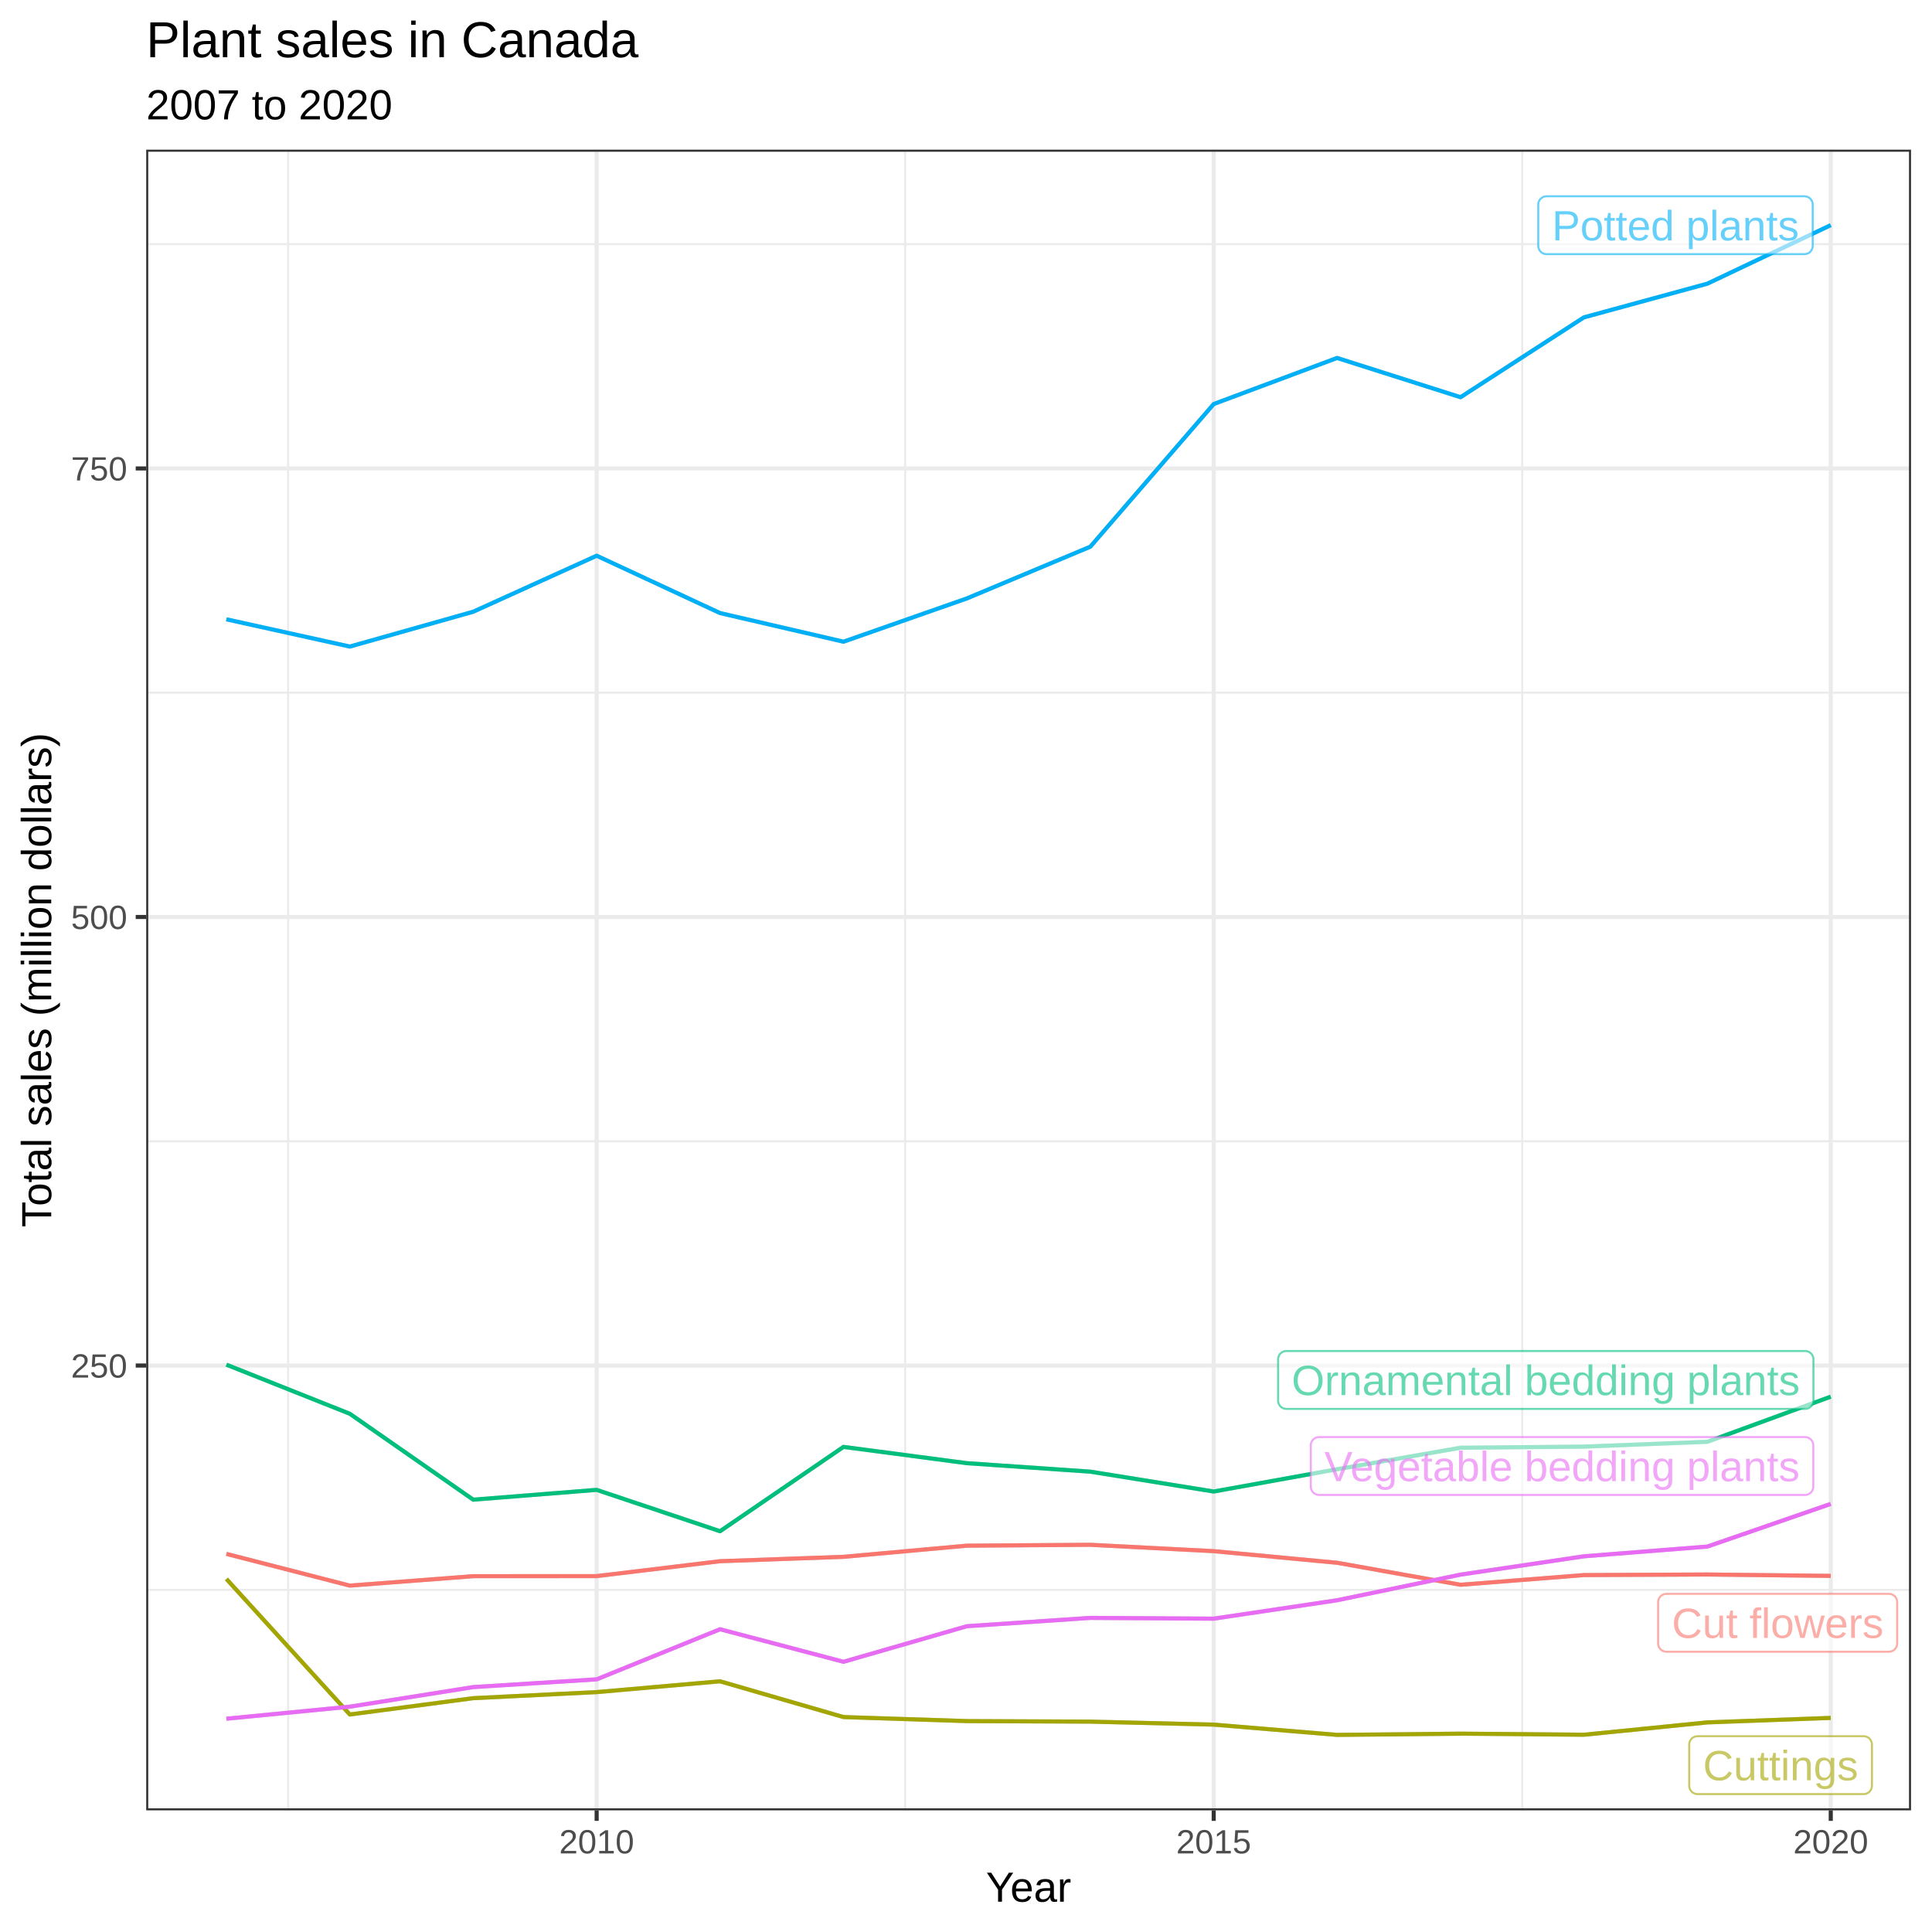
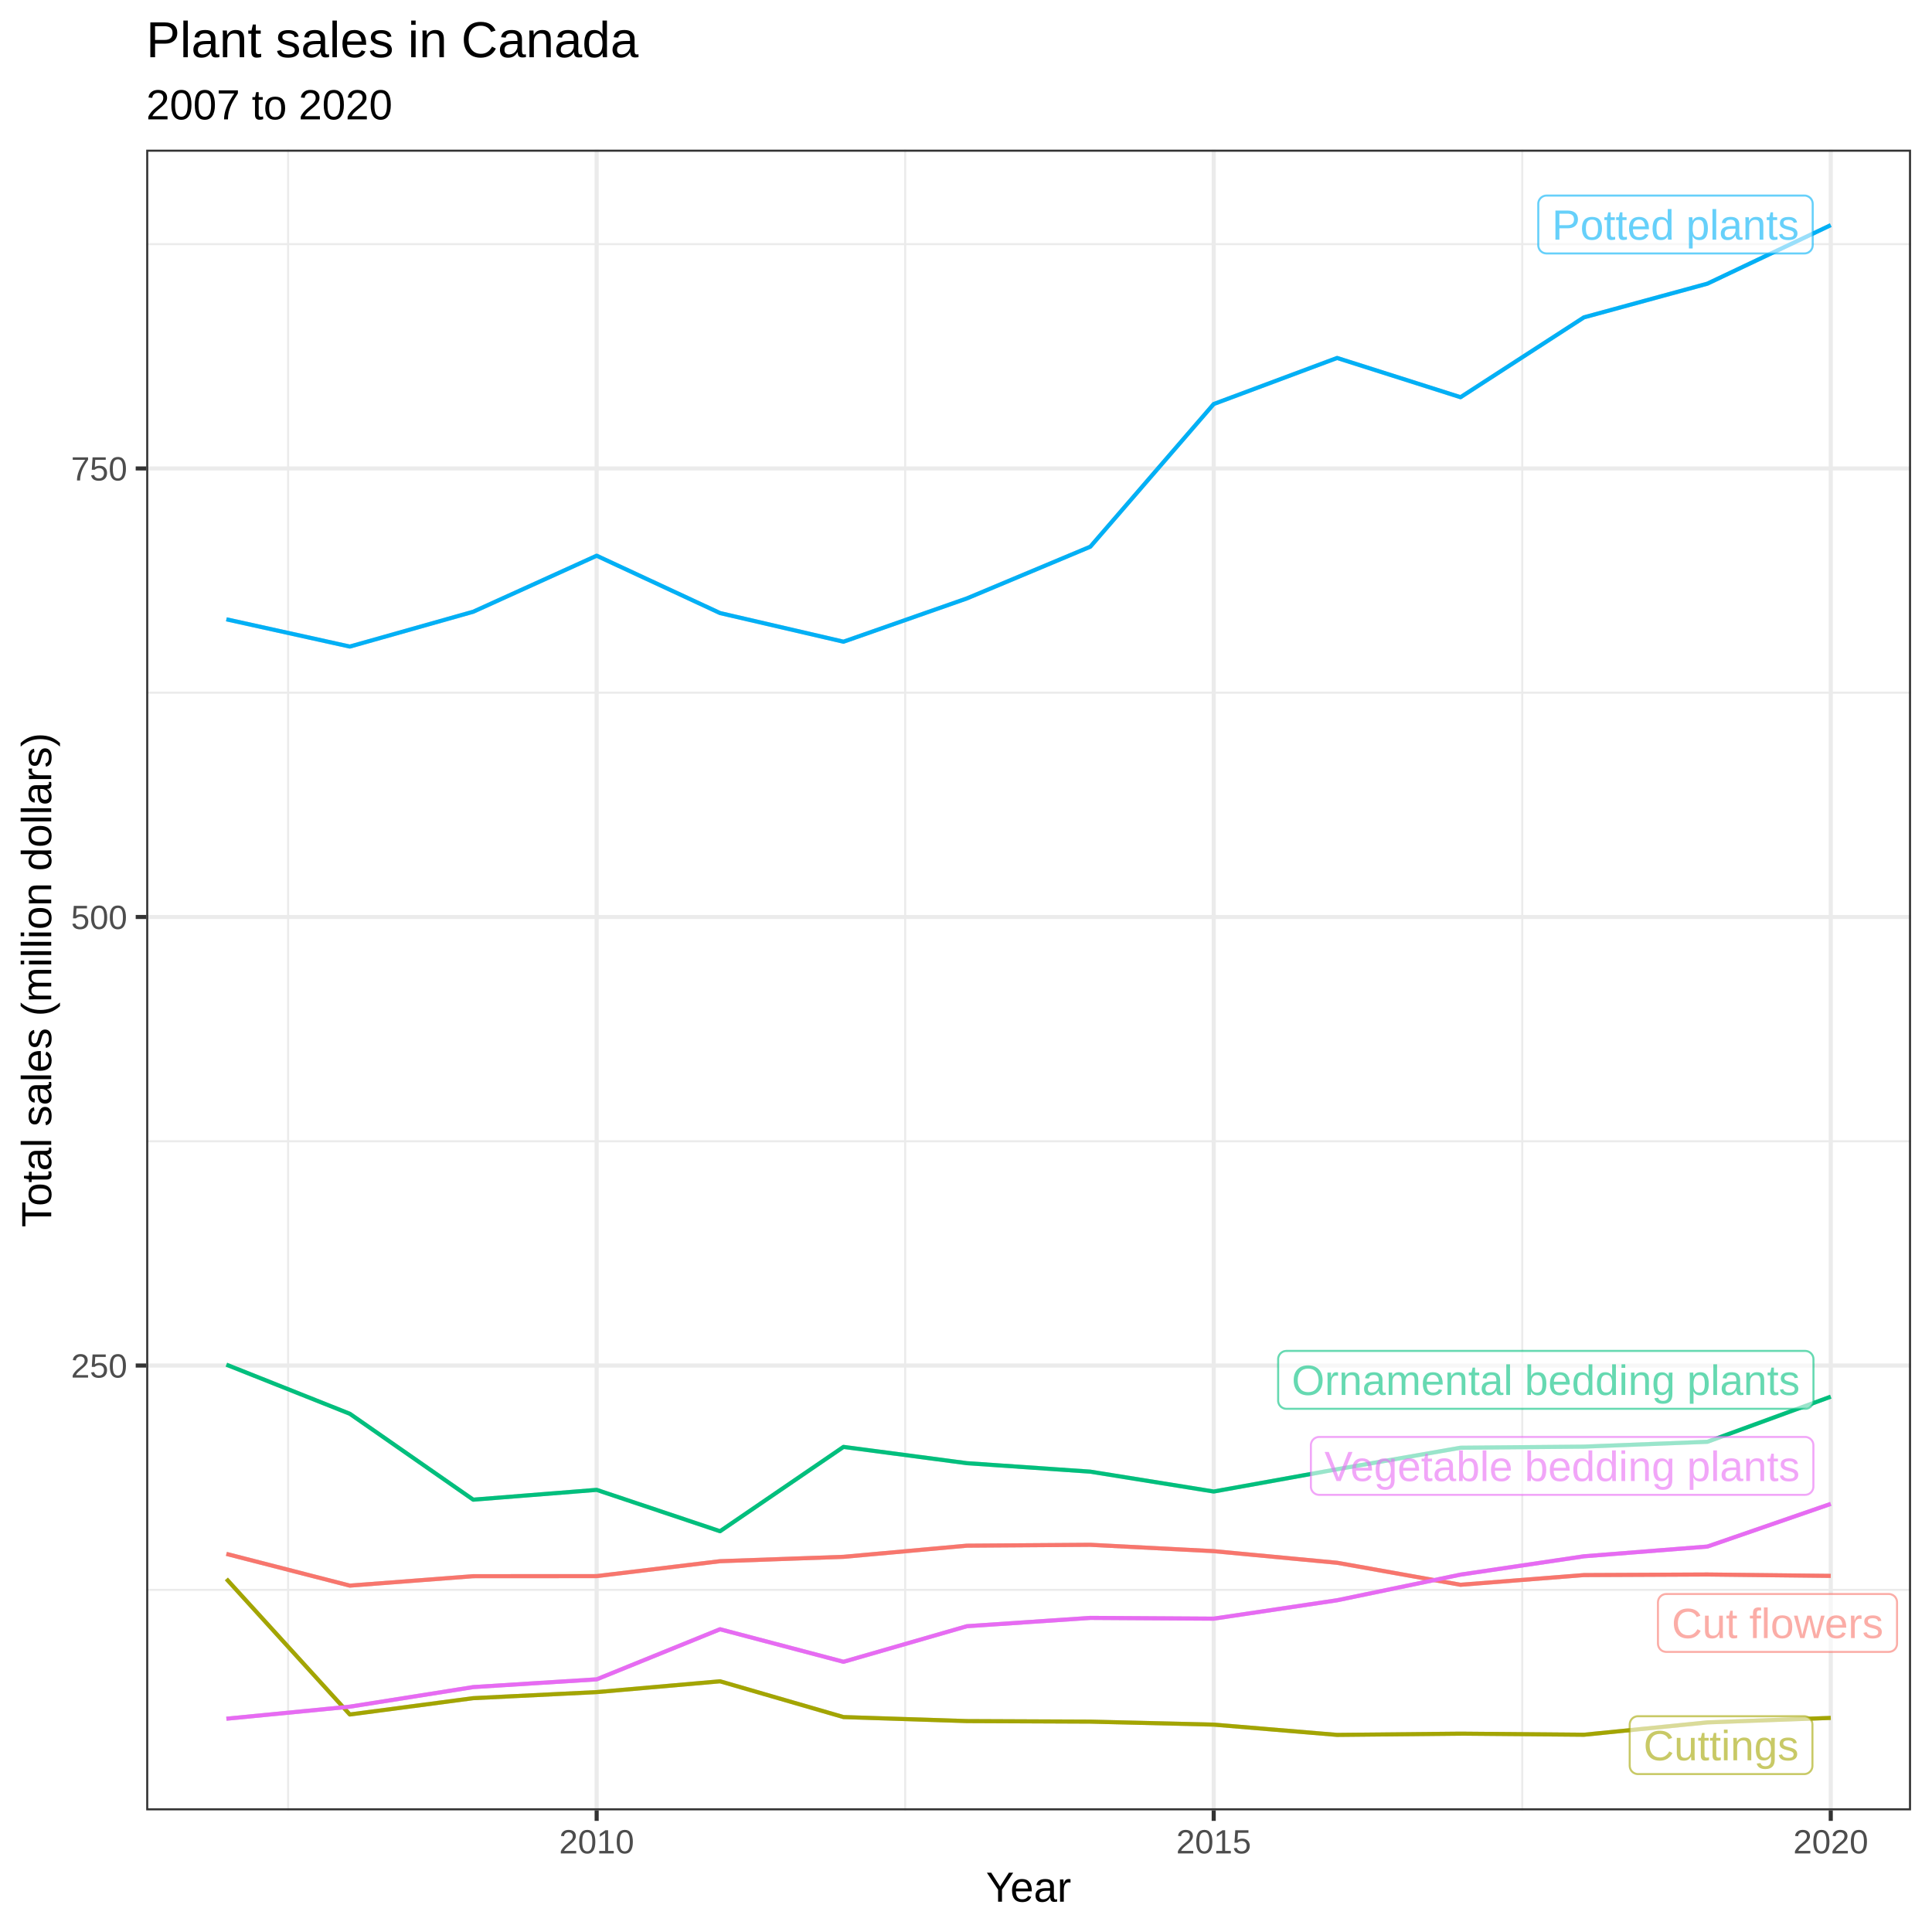
<svg xmlns="http://www.w3.org/2000/svg" class="svglite" width="504.00pt" height="504.00pt" viewBox="0 0 504.00 504.00">
  <defs>
    <style type="text/css">
    .svglite line, .svglite polyline, .svglite polygon, .svglite path, .svglite rect, .svglite circle {
      fill: none;
      stroke: #000000;
      stroke-linecap: round;
      stroke-linejoin: round;
      stroke-miterlimit: 10.00;
    }
    .svglite text {
      white-space: pre;
    }
  </style>
  </defs>
  <rect width="100%" height="100%" style="stroke: none; fill: #FFFFFF;" />
  <defs>
    <clipPath id="cpMC4wMHw1MDQuMDB8MC4wMHw1MDQuMDA=">
      <rect x="0.00" y="0.00" width="504.00" height="504.00" />
    </clipPath>
  </defs>
  <g clip-path="url(#cpMC4wMHw1MDQuMDB8MC4wMHw1MDQuMDA=)">
    <rect x="0.00" y="0.00" width="504.00" height="504.00" style="stroke-width: 1.07; stroke: #FFFFFF; fill: #FFFFFF;" />
  </g>
  <defs>
    <clipPath id="cpMzguMTR8NDk4LjUyfDM5LjA0fDQ3Mi4yNw==">
      <rect x="38.14" y="39.04" width="460.39" height="433.23" />
    </clipPath>
  </defs>
  <g clip-path="url(#cpMzguMTR8NDk4LjUyfDM5LjA0fDQ3Mi4yNw==)">
    <rect x="38.14" y="39.04" width="460.39" height="433.23" style="stroke-width: 1.07; stroke: none; fill: #FFFFFF;" />
    <polyline points="38.14,414.74 498.52,414.74 " style="stroke-width: 0.53; stroke: #EBEBEB; stroke-linecap: butt;" />
    <polyline points="38.14,297.72 498.52,297.72 " style="stroke-width: 0.53; stroke: #EBEBEB; stroke-linecap: butt;" />
    <polyline points="38.14,180.70 498.52,180.70 " style="stroke-width: 0.53; stroke: #EBEBEB; stroke-linecap: butt;" />
    <polyline points="38.14,63.69 498.52,63.69 " style="stroke-width: 0.53; stroke: #EBEBEB; stroke-linecap: butt;" />
    <polyline points="75.16,472.27 75.16,39.04 " style="stroke-width: 0.53; stroke: #EBEBEB; stroke-linecap: butt;" />
    <polyline points="236.13,472.27 236.13,39.04 " style="stroke-width: 0.53; stroke: #EBEBEB; stroke-linecap: butt;" />
    <polyline points="397.11,472.27 397.11,39.04 " style="stroke-width: 0.53; stroke: #EBEBEB; stroke-linecap: butt;" />
    <polyline points="38.14,356.23 498.52,356.23 " style="stroke-width: 1.07; stroke: #EBEBEB; stroke-linecap: butt;" />
    <polyline points="38.14,239.21 498.52,239.21 " style="stroke-width: 1.07; stroke: #EBEBEB; stroke-linecap: butt;" />
    <polyline points="38.14,122.20 498.52,122.20 " style="stroke-width: 1.07; stroke: #EBEBEB; stroke-linecap: butt;" />
    <polyline points="155.65,472.27 155.65,39.04 " style="stroke-width: 1.07; stroke: #EBEBEB; stroke-linecap: butt;" />
    <polyline points="316.62,472.27 316.62,39.04 " style="stroke-width: 1.07; stroke: #EBEBEB; stroke-linecap: butt;" />
    <polyline points="477.59,472.27 477.59,39.04 " style="stroke-width: 1.07; stroke: #EBEBEB; stroke-linecap: butt;" />
    <polyline points="59.06,405.36 91.26,413.64 123.45,411.18 155.65,411.16 187.84,407.27 220.04,406.13 252.23,403.22 284.43,402.99 316.62,404.65 348.81,407.68 381.01,413.42 413.20,410.89 445.40,410.74 477.59,411.10 " style="stroke-width: 1.07; stroke: #BEBEBE; stroke-opacity: 0.70; stroke-linecap: butt;" />
    <polyline points="59.06,411.90 91.26,447.26 123.45,443.00 155.65,441.42 187.84,438.60 220.04,447.93 252.23,448.98 284.43,449.12 316.62,449.90 348.81,452.58 381.01,452.26 413.20,452.54 445.40,449.32 477.59,448.15 " style="stroke-width: 1.07; stroke: #BEBEBE; stroke-opacity: 0.70; stroke-linecap: butt;" />
    <polyline points="59.06,356.00 91.26,368.81 123.45,391.22 155.65,388.66 187.84,399.45 220.04,377.45 252.23,381.70 284.43,383.91 316.62,389.09 348.81,383.28 381.01,377.67 413.20,377.38 445.40,376.12 477.59,364.35 " style="stroke-width: 1.07; stroke: #BEBEBE; stroke-opacity: 0.70; stroke-linecap: butt;" />
    <polyline points="59.06,161.56 91.26,168.67 123.45,159.58 155.65,144.97 187.84,159.93 220.04,167.40 252.23,156.11 284.43,142.62 316.62,105.40 348.81,93.38 381.01,103.62 413.20,82.79 445.40,74.00 477.59,58.73 " style="stroke-width: 1.07; stroke: #BEBEBE; stroke-opacity: 0.70; stroke-linecap: butt;" />
    <polyline points="59.06,448.36 91.26,445.22 123.45,440.11 155.65,438.09 187.84,425.02 220.04,433.51 252.23,424.23 284.43,422.06 316.62,422.26 348.81,417.46 381.01,410.77 413.20,405.99 445.40,403.45 477.59,392.32 " style="stroke-width: 1.07; stroke: #BEBEBE; stroke-opacity: 0.70; stroke-linecap: butt;" />
    <polyline points="59.06,405.36 91.26,413.64 123.45,411.18 155.65,411.16 187.84,407.27 220.04,406.13 252.23,403.22 284.43,402.99 316.62,404.65 348.81,407.68 381.01,413.42 413.20,410.89 445.40,410.74 477.59,411.10 " style="stroke-width: 1.07; stroke: #F8766D; stroke-linecap: butt;" />
    <polyline points="59.06,411.90 91.26,447.26 123.45,443.00 155.65,441.42 187.84,438.60 220.04,447.93 252.23,448.98 284.43,449.12 316.62,449.90 348.81,452.58 381.01,452.26 413.20,452.54 445.40,449.32 477.59,448.15 " style="stroke-width: 1.07; stroke: #A3A500; stroke-linecap: butt;" />
    <polyline points="59.06,356.00 91.26,368.81 123.45,391.22 155.65,388.66 187.84,399.45 220.04,377.45 252.23,381.70 284.43,383.91 316.62,389.09 348.81,383.28 381.01,377.67 413.20,377.38 445.40,376.12 477.59,364.35 " style="stroke-width: 1.07; stroke: #00BF7D; stroke-linecap: butt;" />
    <polyline points="59.06,161.56 91.26,168.67 123.45,159.58 155.65,144.97 187.84,159.93 220.04,167.40 252.23,156.11 284.43,142.62 316.62,105.40 348.81,93.38 381.01,103.62 413.20,82.79 445.40,74.00 477.59,58.73 " style="stroke-width: 1.07; stroke: #00B0F6; stroke-linecap: butt;" />
    <polyline points="59.06,448.36 91.26,445.22 123.45,440.11 155.65,438.09 187.84,425.02 220.04,433.51 252.23,424.23 284.43,422.06 316.62,422.26 348.81,417.46 381.01,410.77 413.20,405.99 445.40,403.45 477.59,392.32 " style="stroke-width: 1.07; stroke: #E76BF3; stroke-linecap: butt;" />
-     <polygon points="434.71,430.89 492.76,430.89 492.67,430.88 493.02,430.87 493.36,430.80 493.69,430.68 493.99,430.50 494.26,430.28 494.49,430.02 494.67,429.73 494.81,429.41 494.89,429.07 494.92,428.73 494.92,428.73 494.92,417.95 494.92,417.95 494.89,417.60 494.81,417.26 494.67,416.94 494.49,416.65 494.26,416.39 493.99,416.17 493.69,416.00 493.36,415.87 493.02,415.80 492.76,415.79 434.71,415.79 434.97,415.80 434.63,415.79 434.28,415.83 433.95,415.93 433.63,416.08 433.35,416.27 433.10,416.51 432.89,416.79 432.73,417.10 432.62,417.43 432.56,417.77 432.55,417.95 432.55,428.73 432.56,428.55 432.56,428.90 432.62,429.24 432.73,429.57 432.89,429.88 433.10,430.16 433.35,430.40 433.63,430.60 433.95,430.75 434.28,430.84 434.63,430.88 " style="stroke-width: 0.53; stroke: #F8766D; stroke-opacity: 0.60; fill: #FFFFFF; fill-opacity: 0.60;" />
-     <text x="463.74" y="427.29" text-anchor="middle" style="font-size: 11.04px;fill: #F8766D; fill-opacity: 0.60; font-family: &quot;Arial&quot;;" textLength="55.17px" lengthAdjust="spacingAndGlyphs">Cut flowers</text>
-     <polygon points="442.83,468.02 486.17,468.02 486.08,468.02 486.43,468.01 486.77,467.94 487.10,467.81 487.40,467.64 487.67,467.42 487.90,467.16 488.08,466.87 488.22,466.55 488.30,466.21 488.33,465.86 488.33,465.86 488.33,455.08 488.33,455.08 488.30,454.74 488.22,454.40 488.08,454.08 487.90,453.79 487.67,453.53 487.40,453.31 487.10,453.13 486.77,453.01 486.43,452.94 486.17,452.92 442.83,452.92 443.09,452.94 442.74,452.93 442.40,452.97 442.06,453.06 441.75,453.21 441.46,453.41 441.21,453.65 441.00,453.93 440.84,454.24 440.73,454.57 440.67,454.91 440.67,455.08 440.67,465.86 440.67,465.69 440.67,466.04 440.73,466.38 440.84,466.71 441.00,467.02 441.21,467.29 441.46,467.54 441.75,467.73 442.06,467.88 442.40,467.98 442.74,468.02 " style="stroke-width: 0.53; stroke: #A3A500; stroke-opacity: 0.60; fill: #FFFFFF; fill-opacity: 0.60;" />
-     <text x="464.50" y="464.42" text-anchor="middle" style="font-size: 11.04px;fill: #A3A500; fill-opacity: 0.60; font-family: &quot;Arial&quot;;" textLength="40.46px" lengthAdjust="spacingAndGlyphs">Cuttings</text>
-     <polygon points="335.58,367.54 470.91,367.54 470.82,367.53 471.17,367.52 471.51,367.45 471.83,367.33 472.13,367.15 472.40,366.93 472.63,366.67 472.82,366.38 472.96,366.06 473.04,365.72 473.07,365.38 473.07,365.38 473.07,354.60 473.07,354.60 473.04,354.25 472.96,353.91 472.82,353.59 472.63,353.30 472.40,353.04 472.13,352.82 471.83,352.65 471.51,352.52 471.17,352.45 470.91,352.44 335.58,352.44 335.84,352.45 335.49,352.44 335.14,352.48 334.81,352.58 334.50,352.73 334.21,352.92 333.96,353.16 333.75,353.44 333.59,353.75 333.48,354.08 333.42,354.42 333.42,354.60 333.42,365.38 333.42,365.20 333.42,365.55 333.48,365.89 333.59,366.22 333.75,366.53 333.96,366.81 334.21,367.05 334.50,367.25 334.81,367.39 335.14,367.49 335.49,367.53 " style="stroke-width: 0.53; stroke: #00BF7D; stroke-opacity: 0.60; fill: #FFFFFF; fill-opacity: 0.60;" />
-     <text x="403.24" y="363.94" text-anchor="middle" style="font-size: 11.04px;fill: #00BF7D; fill-opacity: 0.60; font-family: &quot;Arial&quot;;" textLength="132.45px" lengthAdjust="spacingAndGlyphs">Ornamental bedding plants</text>
-     <polygon points="403.44,66.30 470.72,66.30 470.63,66.30 470.98,66.28 471.32,66.21 471.65,66.09 471.95,65.92 472.22,65.70 472.45,65.44 472.63,65.14 472.77,64.82 472.85,64.49 472.88,64.14 472.88,64.14 472.88,53.36 472.88,53.36 472.85,53.01 472.77,52.68 472.63,52.36 472.45,52.06 472.22,51.80 471.95,51.58 471.65,51.41 471.32,51.29 470.98,51.22 470.72,51.20 403.44,51.20 403.70,51.22 403.36,51.20 403.01,51.24 402.68,51.34 402.36,51.49 402.08,51.69 401.83,51.93 401.62,52.21 401.46,52.51 401.35,52.84 401.29,53.19 401.28,53.36 401.28,64.14 401.29,63.96 401.29,64.31 401.35,64.66 401.46,64.99 401.62,65.29 401.83,65.57 402.08,65.81 402.36,66.01 402.68,66.16 403.01,66.26 403.36,66.30 " style="stroke-width: 0.53; stroke: #00B0F6; stroke-opacity: 0.60; fill: #FFFFFF; fill-opacity: 0.60;" />
-     <text x="437.08" y="62.70" text-anchor="middle" style="font-size: 11.04px;fill: #00B0F6; fill-opacity: 0.60; font-family: &quot;Arial&quot;;" textLength="64.40px" lengthAdjust="spacingAndGlyphs">Potted plants</text>
-     <polygon points="344.10,389.99 470.88,389.99 470.79,389.99 471.14,389.97 471.48,389.90 471.80,389.78 472.10,389.60 472.37,389.38 472.60,389.12 472.79,388.83 472.92,388.51 473.01,388.17 473.04,387.83 473.04,387.83 473.04,377.05 473.04,377.05 473.01,376.70 472.92,376.36 472.79,376.04 472.60,375.75 472.37,375.49 472.10,375.27 471.80,375.10 471.48,374.97 471.14,374.90 470.88,374.89 344.10,374.89 344.37,374.90 344.02,374.89 343.67,374.93 343.34,375.03 343.02,375.18 342.74,375.38 342.49,375.62 342.28,375.89 342.12,376.20 342.01,376.53 341.95,376.87 341.94,377.05 341.94,387.83 341.95,387.65 341.95,388.00 342.01,388.34 342.12,388.67 342.28,388.98 342.49,389.26 342.74,389.50 343.02,389.70 343.34,389.85 343.67,389.94 344.02,389.99 " style="stroke-width: 0.53; stroke: #E76BF3; stroke-opacity: 0.60; fill: #FFFFFF; fill-opacity: 0.60;" />
-     <text x="407.49" y="386.39" text-anchor="middle" style="font-size: 11.04px;fill: #E76BF3; fill-opacity: 0.60; font-family: &quot;Arial&quot;;" textLength="123.89px" lengthAdjust="spacingAndGlyphs">Vegetable bedding plants</text>
+     <polygon points="434.67,430.93 492.72,430.93 492.63,430.93 492.98,430.91 493.32,430.84 493.65,430.72 493.95,430.55 494.22,430.33 494.45,430.07 494.63,429.77 494.77,429.45 494.85,429.11 494.88,428.77 494.88,428.77 494.88,417.99 494.88,417.99 494.85,417.64 494.77,417.31 494.63,416.99 494.45,416.69 494.22,416.43 493.95,416.21 493.65,416.04 493.32,415.91 492.98,415.84 492.72,415.83 434.67,415.83 434.93,415.84 434.59,415.83 434.24,415.87 433.91,415.97 433.59,416.12 433.31,416.32 433.06,416.56 432.85,416.83 432.69,417.14 432.58,417.47 432.52,417.82 432.51,417.99 432.51,428.77 432.52,428.59 432.52,428.94 432.58,429.28 432.69,429.61 432.85,429.92 433.06,430.20 433.31,430.44 433.59,430.64 433.91,430.79 434.24,430.88 434.59,430.93 " style="stroke-width: 0.53; stroke: #F8766D; stroke-opacity: 0.60; fill: #FFFFFF; fill-opacity: 0.60;" />
+     <text x="463.70" y="427.33" text-anchor="middle" style="font-size: 11.04px;fill: #F8766D; fill-opacity: 0.60; font-family: &quot;Arial&quot;;" textLength="55.17px" lengthAdjust="spacingAndGlyphs">Cut flowers</text>
+     <polygon points="427.30,462.80 470.65,462.80 470.56,462.80 470.91,462.79 471.25,462.72 471.57,462.60 471.88,462.42 472.14,462.20 472.38,461.94 472.56,461.65 472.70,461.33 472.78,460.99 472.81,460.64 472.81,460.64 472.81,449.87 472.81,449.87 472.78,449.52 472.70,449.18 472.56,448.86 472.38,448.57 472.14,448.31 471.88,448.09 471.57,447.91 471.25,447.79 470.91,447.72 470.65,447.71 427.30,447.71 427.56,447.72 427.22,447.71 426.87,447.75 426.54,447.85 426.22,448.00 425.94,448.19 425.69,448.43 425.48,448.71 425.32,449.02 425.21,449.35 425.15,449.69 425.14,449.87 425.14,460.64 425.15,460.47 425.15,460.82 425.21,461.16 425.32,461.49 425.48,461.80 425.69,462.08 425.94,462.32 426.22,462.51 426.54,462.66 426.87,462.76 427.22,462.80 " style="stroke-width: 0.53; stroke: #A3A500; stroke-opacity: 0.60; fill: #FFFFFF; fill-opacity: 0.60;" />
+     <text x="448.98" y="459.20" text-anchor="middle" style="font-size: 11.04px;fill: #A3A500; fill-opacity: 0.60; font-family: &quot;Arial&quot;;" textLength="40.46px" lengthAdjust="spacingAndGlyphs">Cuttings</text>
+     <polygon points="335.59,367.51 470.92,367.51 470.83,367.51 471.18,367.50 471.52,367.43 471.84,367.30 472.14,367.13 472.41,366.91 472.64,366.65 472.83,366.36 472.97,366.04 473.05,365.70 473.08,365.35 473.08,365.35 473.08,354.57 473.08,354.57 473.05,354.23 472.97,353.89 472.83,353.57 472.64,353.28 472.41,353.02 472.14,352.80 471.84,352.62 471.52,352.50 471.18,352.43 470.92,352.41 335.59,352.41 335.85,352.43 335.50,352.42 335.15,352.46 334.82,352.55 334.51,352.70 334.22,352.90 333.97,353.14 333.76,353.42 333.60,353.73 333.49,354.06 333.43,354.40 333.43,354.57 333.43,365.35 333.43,365.18 333.43,365.53 333.49,365.87 333.60,366.20 333.76,366.51 333.97,366.78 334.22,367.03 334.51,367.22 334.82,367.37 335.15,367.47 335.50,367.51 " style="stroke-width: 0.53; stroke: #00BF7D; stroke-opacity: 0.60; fill: #FFFFFF; fill-opacity: 0.60;" />
+     <text x="403.25" y="363.91" text-anchor="middle" style="font-size: 11.04px;fill: #00BF7D; fill-opacity: 0.60; font-family: &quot;Arial&quot;;" textLength="132.45px" lengthAdjust="spacingAndGlyphs">Ornamental bedding plants</text>
+     <polygon points="403.45,66.12 470.72,66.12 470.64,66.11 470.98,66.10 471.32,66.03 471.65,65.91 471.95,65.73 472.22,65.51 472.45,65.25 472.63,64.96 472.77,64.64 472.85,64.30 472.88,63.96 472.88,63.96 472.88,53.18 472.88,53.18 472.85,52.83 472.77,52.49 472.63,52.17 472.45,51.88 472.22,51.62 471.95,51.40 471.65,51.23 471.32,51.10 470.98,51.03 470.72,51.02 403.45,51.02 403.71,51.03 403.36,51.02 403.01,51.06 402.68,51.16 402.37,51.31 402.08,51.50 401.83,51.75 401.62,52.02 401.46,52.33 401.35,52.66 401.29,53.00 401.29,53.18 401.29,63.96 401.29,63.78 401.29,64.13 401.35,64.47 401.46,64.80 401.62,65.11 401.83,65.39 402.08,65.63 402.37,65.83 402.68,65.98 403.01,66.07 403.36,66.11 " style="stroke-width: 0.53; stroke: #00B0F6; stroke-opacity: 0.60; fill: #FFFFFF; fill-opacity: 0.60;" />
+     <text x="437.08" y="62.52" text-anchor="middle" style="font-size: 11.04px;fill: #00B0F6; fill-opacity: 0.60; font-family: &quot;Arial&quot;;" textLength="64.40px" lengthAdjust="spacingAndGlyphs">Potted plants</text>
+     <polygon points="344.13,389.96 470.90,389.96 470.81,389.96 471.16,389.94 471.50,389.87 471.82,389.75 472.12,389.57 472.39,389.35 472.62,389.09 472.81,388.80 472.95,388.48 473.03,388.14 473.06,387.80 473.06,387.80 473.06,377.02 473.06,377.02 473.03,376.67 472.95,376.33 472.81,376.01 472.62,375.72 472.39,375.46 472.12,375.24 471.82,375.07 471.50,374.94 471.16,374.87 470.90,374.86 344.13,374.86 344.39,374.87 344.04,374.86 343.69,374.90 343.36,375.00 343.05,375.15 342.76,375.35 342.51,375.59 342.30,375.86 342.14,376.17 342.03,376.50 341.97,376.84 341.97,377.02 341.97,387.80 341.97,387.62 341.97,387.97 342.03,388.31 342.14,388.64 342.30,388.95 342.51,389.23 342.76,389.47 343.05,389.67 343.36,389.82 343.69,389.91 344.04,389.96 " style="stroke-width: 0.53; stroke: #E76BF3; stroke-opacity: 0.60; fill: #FFFFFF; fill-opacity: 0.60;" />
+     <text x="407.51" y="386.36" text-anchor="middle" style="font-size: 11.04px;fill: #E76BF3; fill-opacity: 0.60; font-family: &quot;Arial&quot;;" textLength="123.89px" lengthAdjust="spacingAndGlyphs">Vegetable bedding plants</text>
    <rect x="38.14" y="39.04" width="460.39" height="433.23" style="stroke-width: 1.07; stroke: #333333;" />
  </g>
  <g clip-path="url(#cpMC4wMHw1MDQuMDB8MC4wMHw1MDQuMDA=)">
    <text x="33.20" y="359.38" text-anchor="end" style="font-size: 8.80px;fill: #4D4D4D; font-family: &quot;Arial&quot;;" textLength="14.69px" lengthAdjust="spacingAndGlyphs">250</text>
    <text x="33.20" y="242.36" text-anchor="end" style="font-size: 8.80px;fill: #4D4D4D; font-family: &quot;Arial&quot;;" textLength="14.69px" lengthAdjust="spacingAndGlyphs">500</text>
    <text x="33.20" y="125.35" text-anchor="end" style="font-size: 8.80px;fill: #4D4D4D; font-family: &quot;Arial&quot;;" textLength="14.69px" lengthAdjust="spacingAndGlyphs">750</text>
    <polyline points="35.40,356.23 38.14,356.23 " style="stroke-width: 1.07; stroke: #333333; stroke-linecap: butt;" />
    <polyline points="35.40,239.21 38.14,239.21 " style="stroke-width: 1.07; stroke: #333333; stroke-linecap: butt;" />
    <polyline points="35.40,122.20 38.14,122.20 " style="stroke-width: 1.07; stroke: #333333; stroke-linecap: butt;" />
    <polyline points="155.65,475.01 155.65,472.27 " style="stroke-width: 1.07; stroke: #333333; stroke-linecap: butt;" />
    <polyline points="316.62,475.01 316.62,472.27 " style="stroke-width: 1.07; stroke: #333333; stroke-linecap: butt;" />
    <polyline points="477.59,475.01 477.59,472.27 " style="stroke-width: 1.07; stroke: #333333; stroke-linecap: butt;" />
    <text x="155.65" y="483.50" text-anchor="middle" style="font-size: 8.80px;fill: #4D4D4D; font-family: &quot;Arial&quot;;" textLength="19.58px" lengthAdjust="spacingAndGlyphs">2010</text>
    <text x="316.62" y="483.50" text-anchor="middle" style="font-size: 8.80px;fill: #4D4D4D; font-family: &quot;Arial&quot;;" textLength="19.58px" lengthAdjust="spacingAndGlyphs">2015</text>
    <text x="477.59" y="483.50" text-anchor="middle" style="font-size: 8.80px;fill: #4D4D4D; font-family: &quot;Arial&quot;;" textLength="19.58px" lengthAdjust="spacingAndGlyphs">2020</text>
    <text x="268.33" y="496.10" text-anchor="middle" style="font-size: 11.00px; font-family: &quot;Arial&quot;;" textLength="22.23px" lengthAdjust="spacingAndGlyphs">Year</text>
    <text transform="translate(13.36,255.66) rotate(-90)" text-anchor="middle" style="font-size: 11.00px; font-family: &quot;Arial&quot;;" textLength="129.01px" lengthAdjust="spacingAndGlyphs">Total sales (million dollars)</text>
    <text x="38.14" y="31.14" style="font-size: 11.00px; font-family: &quot;Arial&quot;;" textLength="64.26px" lengthAdjust="spacingAndGlyphs">2007 to 2020</text>
    <text x="38.14" y="14.93" style="font-size: 13.20px; font-family: &quot;Arial&quot;;" textLength="128.33px" lengthAdjust="spacingAndGlyphs">Plant sales in Canada</text>
  </g>
</svg>
